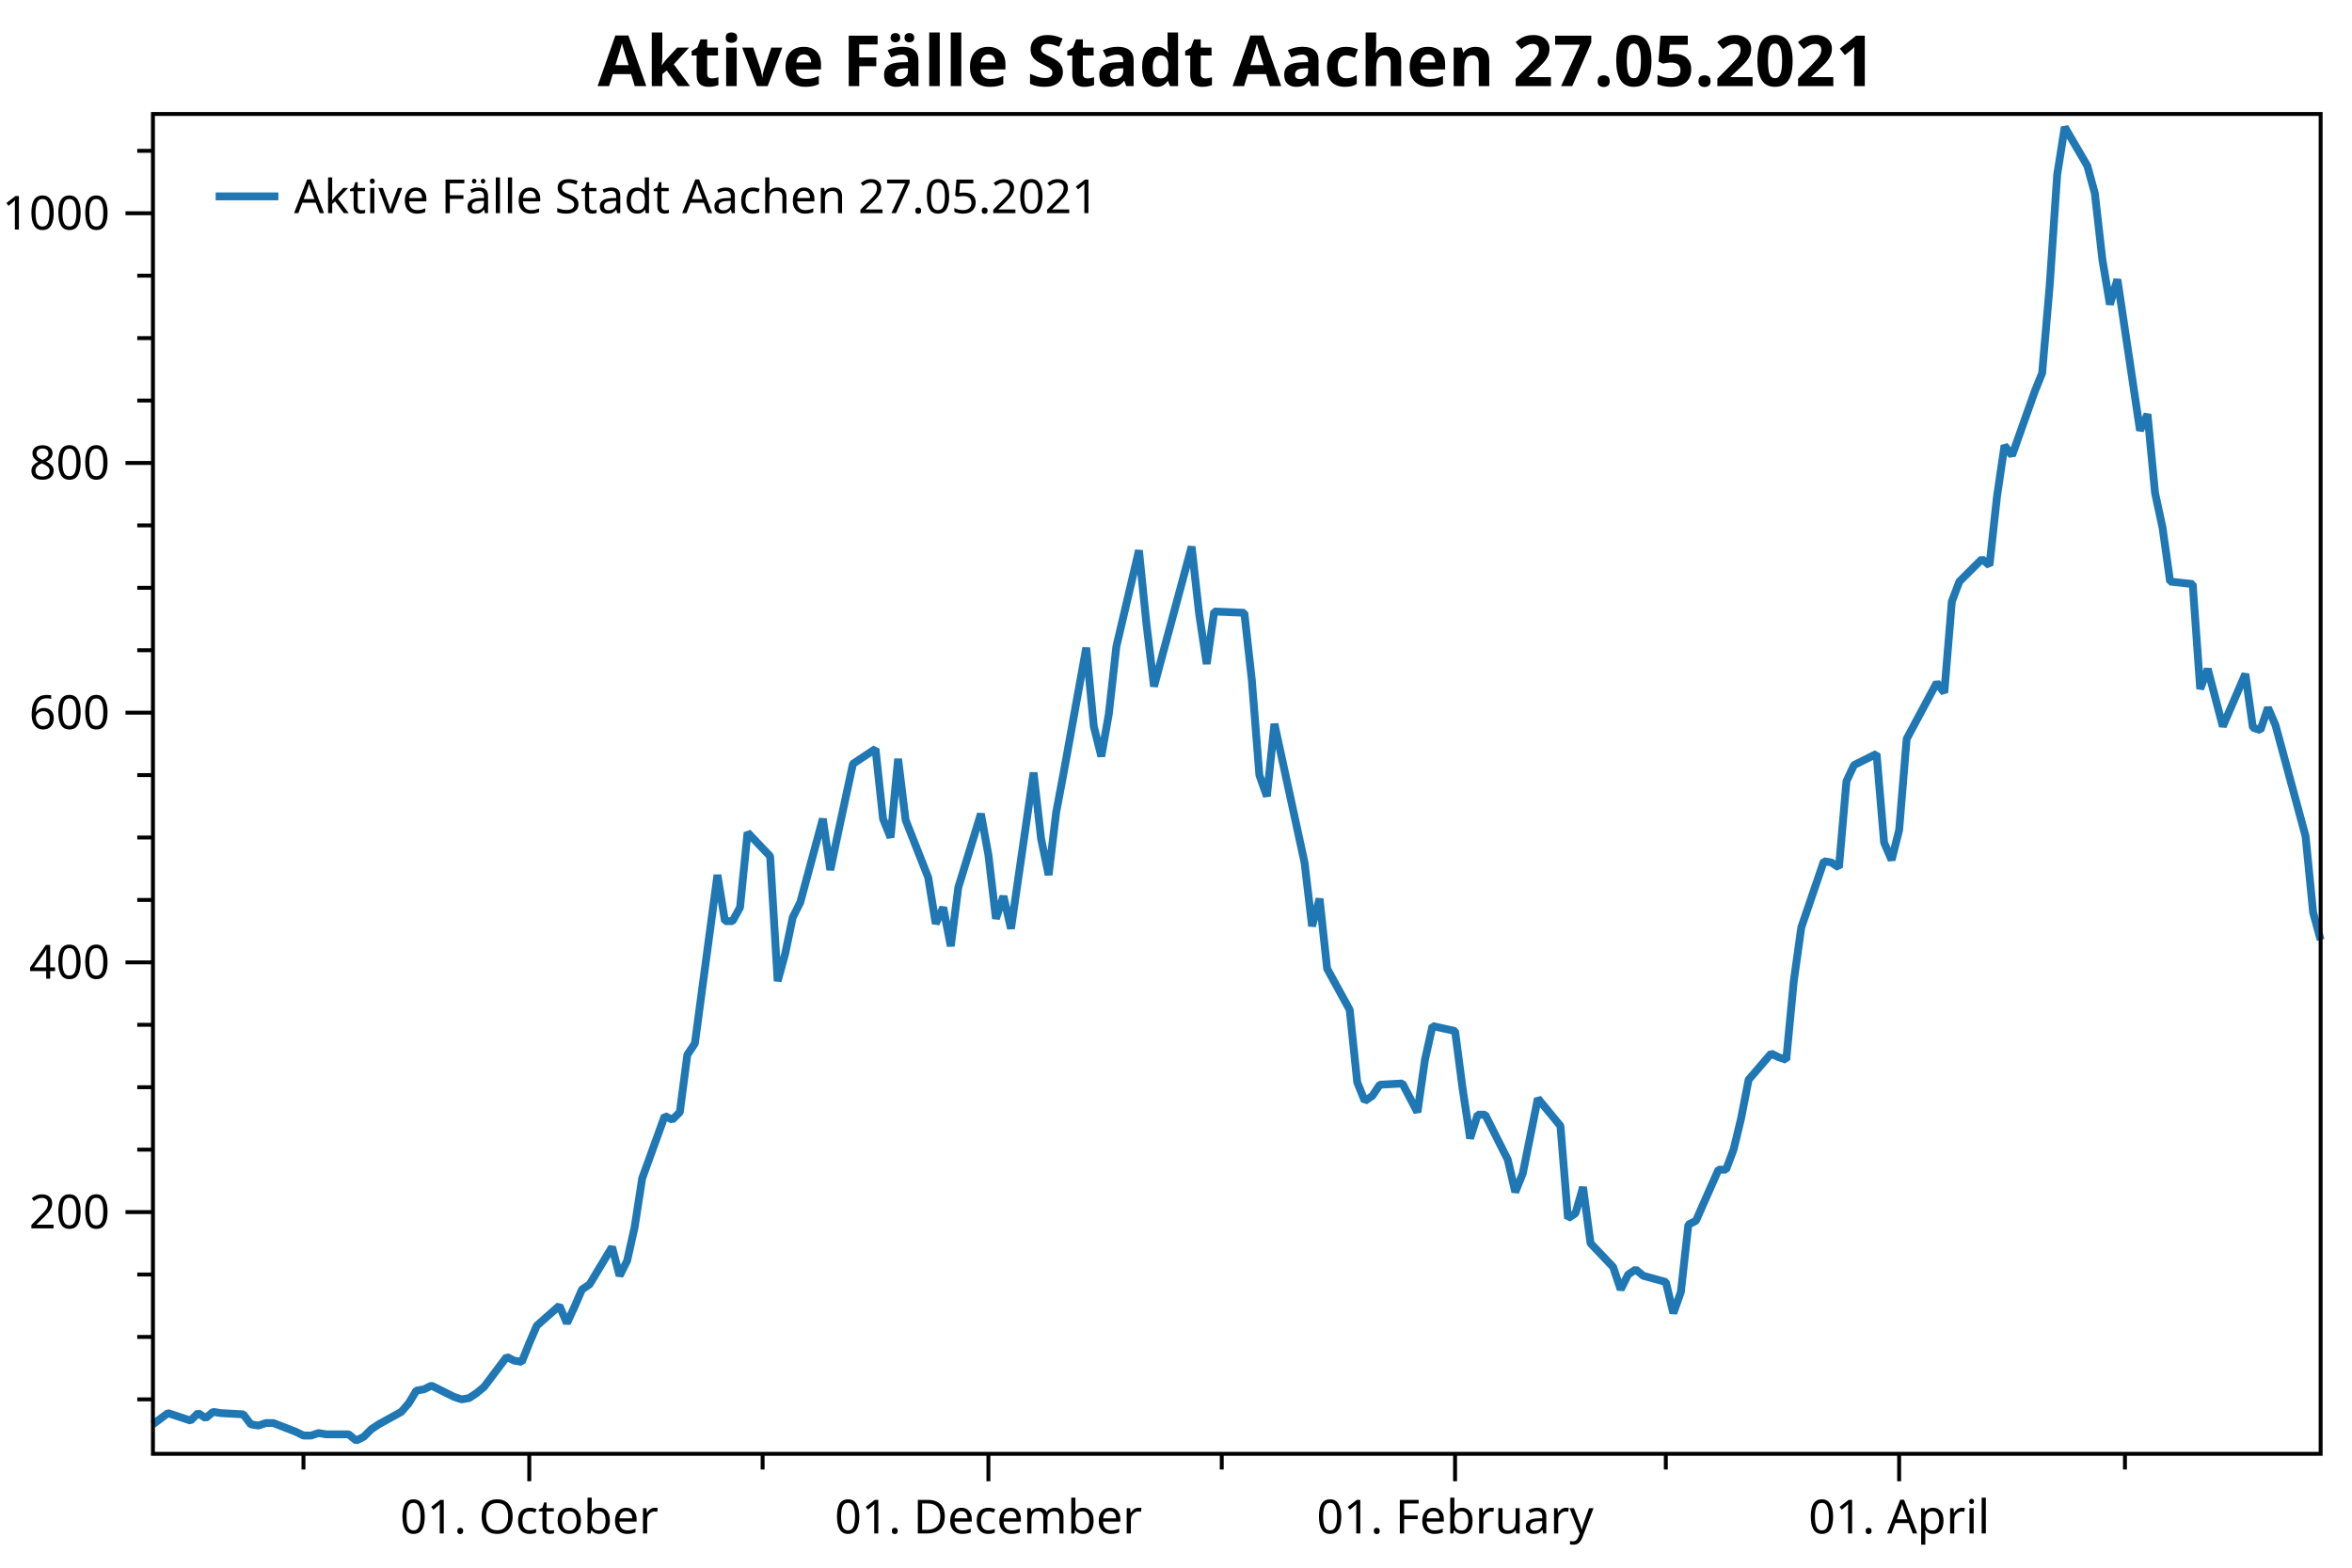
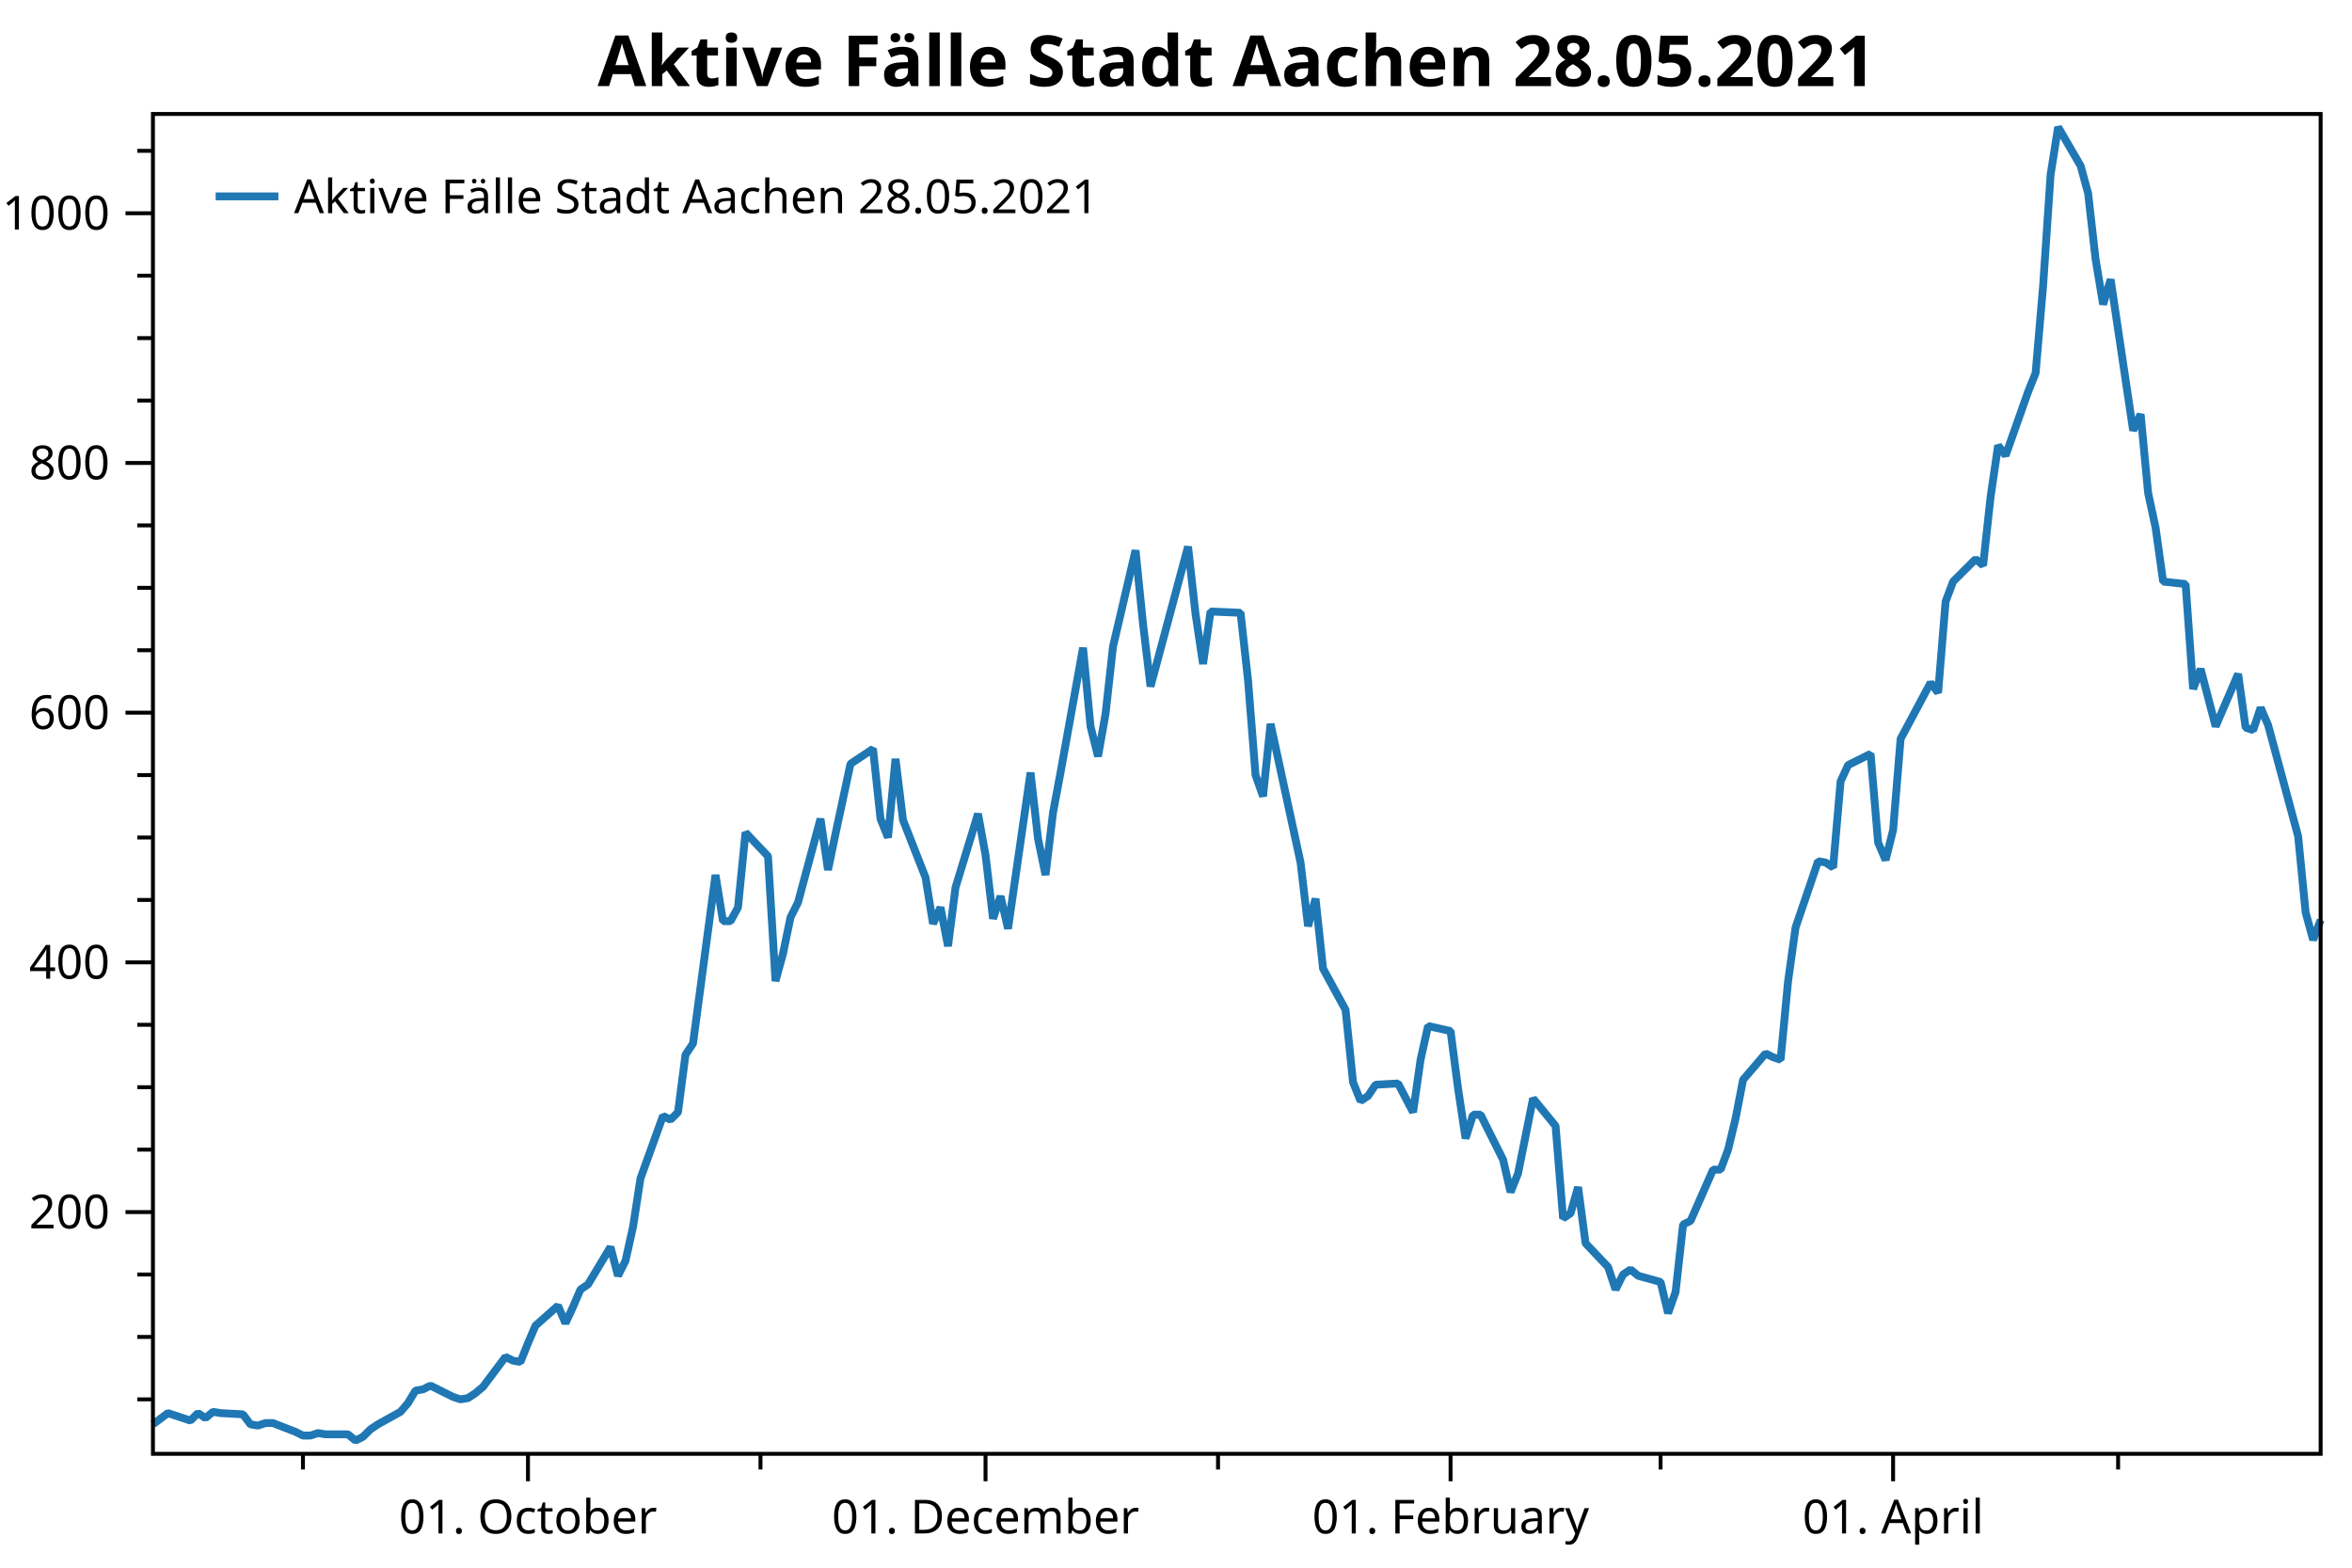
<svg xmlns="http://www.w3.org/2000/svg" width="600" height="400" version="1.1">
  <rect x="0" y="0" width="600" height="400" style="fill:rgb(255,255,255);stroke:none;" />
  <polyline points="39.016,357.05 35.016,357.05" style="fill:none;stroke:black;stroke-width:1" />
  <polyline points="39.016,341.121 35.016,341.121" style="fill:none;stroke:black;stroke-width:1" />
  <polyline points="39.016,325.193 35.016,325.193" style="fill:none;stroke:black;stroke-width:1" />
  <polyline points="39.016,293.336 35.016,293.336" style="fill:none;stroke:black;stroke-width:1" />
  <polyline points="39.016,277.408 35.016,277.408" style="fill:none;stroke:black;stroke-width:1" />
  <polyline points="39.016,261.48 35.016,261.48" style="fill:none;stroke:black;stroke-width:1" />
  <polyline points="39.016,229.623 35.016,229.623" style="fill:none;stroke:black;stroke-width:1" />
  <polyline points="39.016,213.695 35.016,213.695" style="fill:none;stroke:black;stroke-width:1" />
  <polyline points="39.016,197.767 35.016,197.767" style="fill:none;stroke:black;stroke-width:1" />
  <polyline points="39.016,165.91 35.016,165.91" style="fill:none;stroke:black;stroke-width:1" />
  <polyline points="39.016,149.982 35.016,149.982" style="fill:none;stroke:black;stroke-width:1" />
  <polyline points="39.016,134.053 35.016,134.053" style="fill:none;stroke:black;stroke-width:1" />
  <polyline points="39.016,102.197 35.016,102.197" style="fill:none;stroke:black;stroke-width:1" />
  <polyline points="39.016,86.269 35.016,86.269" style="fill:none;stroke:black;stroke-width:1" />
  <polyline points="39.016,70.34 35.016,70.34" style="fill:none;stroke:black;stroke-width:1" />
  <polyline points="39.016,38.484 35.016,38.484" style="fill:none;stroke:black;stroke-width:1" />
-   <polyline points="77.418,370.947 77.418,374.947" style="fill:none;stroke:black;stroke-width:1" />
-   <polyline points="194.543,370.947 194.543,374.947" style="fill:none;stroke:black;stroke-width:1" />
-   <polyline points="311.668,370.947 311.668,374.947" style="fill:none;stroke:black;stroke-width:1" />
-   <polyline points="424.953,370.947 424.953,374.947" style="fill:none;stroke:black;stroke-width:1" />
-   <polyline points="542.078,370.947 542.078,374.947" style="fill:none;stroke:black;stroke-width:1" />
+   <polyline points="77.285,370.947 77.285,374.947" style="fill:none;stroke:black;stroke-width:1" />
+   <polyline points="194.005,370.947 194.005,374.947" style="fill:none;stroke:black;stroke-width:1" />
+   <polyline points="310.724,370.947 310.724,374.947" style="fill:none;stroke:black;stroke-width:1" />
+   <polyline points="423.617,370.947 423.617,374.947" style="fill:none;stroke:black;stroke-width:1" />
+   <polyline points="540.337,370.947 540.337,374.947" style="fill:none;stroke:black;stroke-width:1" />
  <text dominant-baseline="middle" text-anchor="end" transform="translate(28.016,309.2646)" font-family="Segoe UI" font-size="12" font-weight="400" fill="black">200</text>
  <text dominant-baseline="middle" text-anchor="end" transform="translate(28.016,245.5514)" font-family="Segoe UI" font-size="12" font-weight="400" fill="black">400</text>
  <text dominant-baseline="middle" text-anchor="end" transform="translate(28.016,181.8382)" font-family="Segoe UI" font-size="12" font-weight="400" fill="black">600</text>
  <text dominant-baseline="middle" text-anchor="end" transform="translate(28.016,118.125)" font-family="Segoe UI" font-size="12" font-weight="400" fill="black">800</text>
  <text dominant-baseline="middle" text-anchor="end" transform="translate(28.016,54.4119)" font-family="Segoe UI" font-size="12" font-weight="400" fill="black">1000</text>
  <polyline points="39.016,309.265 32.016,309.265" style="fill:none;stroke:black;stroke-width:1" />
  <polyline points="39.016,245.551 32.016,245.551" style="fill:none;stroke:black;stroke-width:1" />
  <polyline points="39.016,181.838 32.016,181.838" style="fill:none;stroke:black;stroke-width:1" />
  <polyline points="39.016,118.125 32.016,118.125" style="fill:none;stroke:black;stroke-width:1" />
  <polyline points="39.016,54.412 32.016,54.412" style="fill:none;stroke:black;stroke-width:1" />
-   <text dominant-baseline="hanging" text-anchor="middle" transform="translate(135.0202,381.947)" font-family="Segoe UI" font-size="12" font-weight="400" fill="black">01. October</text>
-   <text dominant-baseline="hanging" text-anchor="middle" transform="translate(252.1453,381.947)" font-family="Segoe UI" font-size="12" font-weight="400" fill="black">01. December</text>
-   <text dominant-baseline="hanging" text-anchor="middle" transform="translate(371.1904,381.947)" font-family="Segoe UI" font-size="12" font-weight="400" fill="black">01. February</text>
-   <text dominant-baseline="hanging" text-anchor="middle" transform="translate(484.4753,381.947)" font-family="Segoe UI" font-size="12" font-weight="400" fill="black">01. April</text>
-   <polyline points="135.02,370.947 135.02,377.947" style="fill:none;stroke:black;stroke-width:1" />
-   <polyline points="252.145,370.947 252.145,377.947" style="fill:none;stroke:black;stroke-width:1" />
-   <polyline points="371.19,370.947 371.19,377.947" style="fill:none;stroke:black;stroke-width:1" />
-   <polyline points="484.475,370.947 484.475,377.947" style="fill:none;stroke:black;stroke-width:1" />
-   <polyline points="39.016,363.421 42.856,360.554 48.616,362.465 50.536,360.554 52.457,361.828 54.377,360.235 56.297,360.554 62.057,360.872 63.977,363.421 65.897,363.739 67.817,363.102 69.737,363.102 75.498,365.332 77.418,366.288 79.338,366.288 81.258,365.651 83.178,365.969 88.938,365.969 90.858,367.562 92.778,366.606 94.698,364.695 96.618,363.421 102.379,360.235 104.299,358.005 106.219,354.82 108.139,354.501 110.059,353.545 115.819,356.412 117.739,357.05 119.659,356.731 121.58,355.457 123.5,353.864 129.26,346.218 131.18,347.174 133.1,347.493 135.02,342.714 136.94,338.254 142.701,333.157 144.621,337.617 146.541,333.476 148.461,329.016 150.381,327.741 156.141,318.185 158.061,325.512 159.981,321.689 161.901,313.087 163.821,300.663 169.582,284.735 171.502,285.691 173.422,283.779 175.342,269.125 177.262,266.258 183.022,223.252 184.942,235.039 186.862,235.039 188.782,231.535 190.703,212.421 196.463,218.473 198.383,250.33 200.303,243.321 202.223,234.083 204.143,230.26 209.903,208.916 211.823,221.977 213.744,212.739 217.584,194.899 223.344,191.077 225.264,208.916 227.184,213.695 229.104,193.625 231.024,209.235 236.785,223.889 238.705,235.676 240.625,231.535 242.545,241.41 244.465,226.438 250.225,207.642 252.145,218.155 254.065,234.402 255.985,228.667 257.906,236.95 263.666,197.129 265.586,214.013 267.506,223.252 269.426,207.323 271.346,197.129 277.106,165.273 279.026,185.343 280.947,192.988 282.867,182.157 284.787,164.954 290.547,140.425 292.467,159.22 294.387,175.148 303.988,139.469 305.908,156.672 307.828,169.414 309.748,156.034 317.428,156.353 319.348,173.555 321.268,197.767 323.188,203.182 325.108,184.705 332.789,220.066 334.709,236.313 336.629,229.305 338.549,247.144 344.309,257.657 346.229,276.134 348.149,280.912 350.07,279.638 351.99,276.771 357.75,276.452 361.59,283.779 363.51,270.4 365.43,261.798 371.19,263.072 373.111,277.727 375.031,290.469 376.951,284.416 378.871,284.416 384.631,295.885 386.551,304.168 388.471,299.389 390.391,289.832 392.311,280.275 398.072,287.284 399.992,310.857 401.912,309.583 403.832,302.893 405.752,317.229 411.512,323.281 413.432,329.016 415.352,325.193 417.272,323.919 419.192,325.512 424.953,327.104 426.873,335.068 428.793,329.653 430.713,312.45 432.633,311.495 438.393,298.433 440.313,298.433 442.233,293.336 444.154,285.372 446.074,275.497 451.834,268.807 453.754,269.762 455.674,270.4 457.594,250.33 459.514,236.632 465.274,219.748 467.195,220.066 469.115,221.34 471.035,199.359 472.955,195.218 478.715,192.351 480.635,214.969 482.555,219.429 484.475,211.783 486.395,188.528 494.076,174.193 495.996,176.741 497.916,153.486 499.836,148.389 505.596,142.655 507.516,144.248 509.436,126.726 511.356,113.665 513.277,116.214 519.037,99.967 520.957,95.188 522.877,72.889 524.797,44.536 526.717,32.431 532.477,42.306 534.398,49.315 536.318,66.199 538.238,77.667 540.158,71.296 545.918,109.842 547.838,105.701 549.758,125.771 551.678,134.69 553.598,148.389 559.359,149.026 561.279,175.786 563.199,170.688 567.039,185.343 572.799,171.963 574.719,185.661 576.639,186.298 578.559,180.564 580.48,185.024 588.16,213.376 590.08,232.809 592,239.817" style="fill:none;stroke:rgb(31,119,180);stroke-width:2;stroke-linejoin:bevel" />
-   <text dominant-baseline="hanging" text-anchor="middle" transform="translate(315.508,8)" font-family="Segoe UI" font-size="18" font-weight="700" fill="black">Aktive Fälle Stadt Aachen 27.05.2021</text>
+   <text dominant-baseline="hanging" text-anchor="middle" transform="translate(134.688,381.947)" font-family="Segoe UI" font-size="12" font-weight="400" fill="black">01. October</text>
+   <text dominant-baseline="hanging" text-anchor="middle" transform="translate(251.4078,381.947)" font-family="Segoe UI" font-size="12" font-weight="400" fill="black">01. December</text>
+   <text dominant-baseline="hanging" text-anchor="middle" transform="translate(370.041,381.947)" font-family="Segoe UI" font-size="12" font-weight="400" fill="black">01. February</text>
+   <text dominant-baseline="hanging" text-anchor="middle" transform="translate(482.934,381.947)" font-family="Segoe UI" font-size="12" font-weight="400" fill="black">01. April</text>
+   <polyline points="134.688,370.947 134.688,377.947" style="fill:none;stroke:black;stroke-width:1" />
+   <polyline points="251.408,370.947 251.408,377.947" style="fill:none;stroke:black;stroke-width:1" />
+   <polyline points="370.041,370.947 370.041,377.947" style="fill:none;stroke:black;stroke-width:1" />
+   <polyline points="482.934,370.947 482.934,377.947" style="fill:none;stroke:black;stroke-width:1" />
+   <polyline points="39.016,363.421 42.843,360.554 48.583,362.465 50.497,360.554 52.41,361.828 54.324,360.235 56.237,360.554 61.977,360.872 63.891,363.421 65.804,363.739 67.718,363.102 69.631,363.102 75.371,365.332 77.285,366.288 79.198,366.288 81.112,365.651 83.025,365.969 88.765,365.969 90.679,367.562 92.592,366.606 94.506,364.695 96.419,363.421 102.159,360.235 104.073,358.005 105.986,354.82 107.9,354.501 109.813,353.545 115.554,356.412 117.467,357.05 119.38,356.731 121.294,355.457 123.207,353.864 128.948,346.218 130.861,347.174 132.774,347.493 134.688,342.714 136.601,338.254 142.342,333.157 144.255,337.617 146.169,333.476 148.082,329.016 149.995,327.741 155.736,318.185 157.649,325.512 159.563,321.689 161.476,313.087 163.39,300.663 169.13,284.735 171.043,285.691 172.957,283.779 174.87,269.125 176.784,266.258 182.524,223.252 184.437,235.039 186.351,235.039 188.264,231.535 190.178,212.421 195.918,218.473 197.832,250.33 199.745,243.321 201.658,234.083 203.572,230.26 209.312,208.916 211.226,221.977 213.139,212.739 216.966,194.899 222.706,191.077 224.62,208.916 226.533,213.695 228.446,193.625 230.36,209.235 236.1,223.889 238.014,235.676 239.927,231.535 241.841,241.41 243.754,226.438 249.494,207.642 251.408,218.155 253.321,234.402 255.235,228.667 257.148,236.95 262.888,197.129 264.802,214.013 266.715,223.252 268.629,207.323 270.542,197.129 276.283,165.273 278.196,185.343 280.109,192.988 282.023,182.157 283.936,164.954 289.677,140.425 291.59,159.22 293.503,175.148 303.071,139.469 304.984,156.672 306.897,169.414 308.811,156.034 316.465,156.353 318.378,173.555 320.292,197.767 322.205,203.182 324.118,184.705 331.772,220.066 333.686,236.313 335.599,229.305 337.513,247.144 343.253,257.657 345.166,276.134 347.08,280.912 348.993,279.638 350.907,276.771 356.647,276.452 360.474,283.779 362.387,270.4 364.301,261.798 370.041,263.072 371.954,277.727 373.868,290.469 375.781,284.416 377.695,284.416 383.435,295.885 385.349,304.168 387.262,299.389 389.175,289.832 391.089,280.275 396.829,287.284 398.743,310.857 400.656,309.583 402.57,302.893 404.483,317.229 410.223,323.281 412.137,329.016 414.05,325.193 415.964,323.919 417.877,325.512 423.617,327.104 425.531,335.068 427.444,329.653 429.358,312.45 431.271,311.495 437.011,298.433 438.925,298.433 440.838,293.336 442.752,285.372 444.665,275.497 450.406,268.807 452.319,269.762 454.232,270.4 456.146,250.33 458.059,236.632 463.8,219.748 465.713,220.066 467.626,221.34 469.54,199.359 471.453,195.218 477.194,192.351 479.107,214.969 481.021,219.429 482.934,211.783 484.847,188.528 492.501,174.193 494.415,176.741 496.328,153.486 498.241,148.389 503.982,142.655 505.895,144.248 507.809,126.726 509.722,113.665 511.635,116.214 517.376,99.967 519.289,95.188 521.203,72.889 523.116,44.536 525.03,32.431 530.77,42.306 532.683,49.315 534.597,66.199 536.51,77.667 538.424,71.296 544.164,109.842 546.077,105.701 547.991,125.771 549.904,134.69 551.818,148.389 557.558,149.026 559.471,175.786 561.385,170.688 565.212,185.343 570.952,171.963 572.866,185.661 574.779,186.298 576.692,180.564 578.606,185.024 586.26,213.376 588.173,232.809 590.087,239.817 592,234.72" style="fill:none;stroke:rgb(31,119,180);stroke-width:2;stroke-linejoin:bevel" />
+   <text dominant-baseline="hanging" text-anchor="middle" transform="translate(315.508,8)" font-family="Segoe UI" font-size="18" font-weight="700" fill="black">Aktive Fälle Stadt Aachen 28.05.2021</text>
  <polygon points="39.016,29.079 592,29.079 592,370.947 39.016,370.947" style="fill:none;stroke:black;stroke-width:1" />
  <polygon points="47.016,37.08 233.487,37.08 233.487,63.133 47.016,63.133" style="fill:none;stroke:none;" />
-   <text dominant-baseline="hanging" text-anchor="start" transform="translate(75.016,45.0795)" font-family="Segoe UI" font-size="12" font-weight="400" fill="black">Aktive Fälle Stadt Aachen 27.05.2021</text>
+   <text dominant-baseline="hanging" text-anchor="start" transform="translate(75.016,45.0795)" font-family="Segoe UI" font-size="12" font-weight="400" fill="black">Aktive Fälle Stadt Aachen 28.05.2021</text>
  <polyline points="55.016,50.106 71.016,50.106" style="fill:none;stroke:rgb(31,119,180);stroke-width:2" />
</svg>
